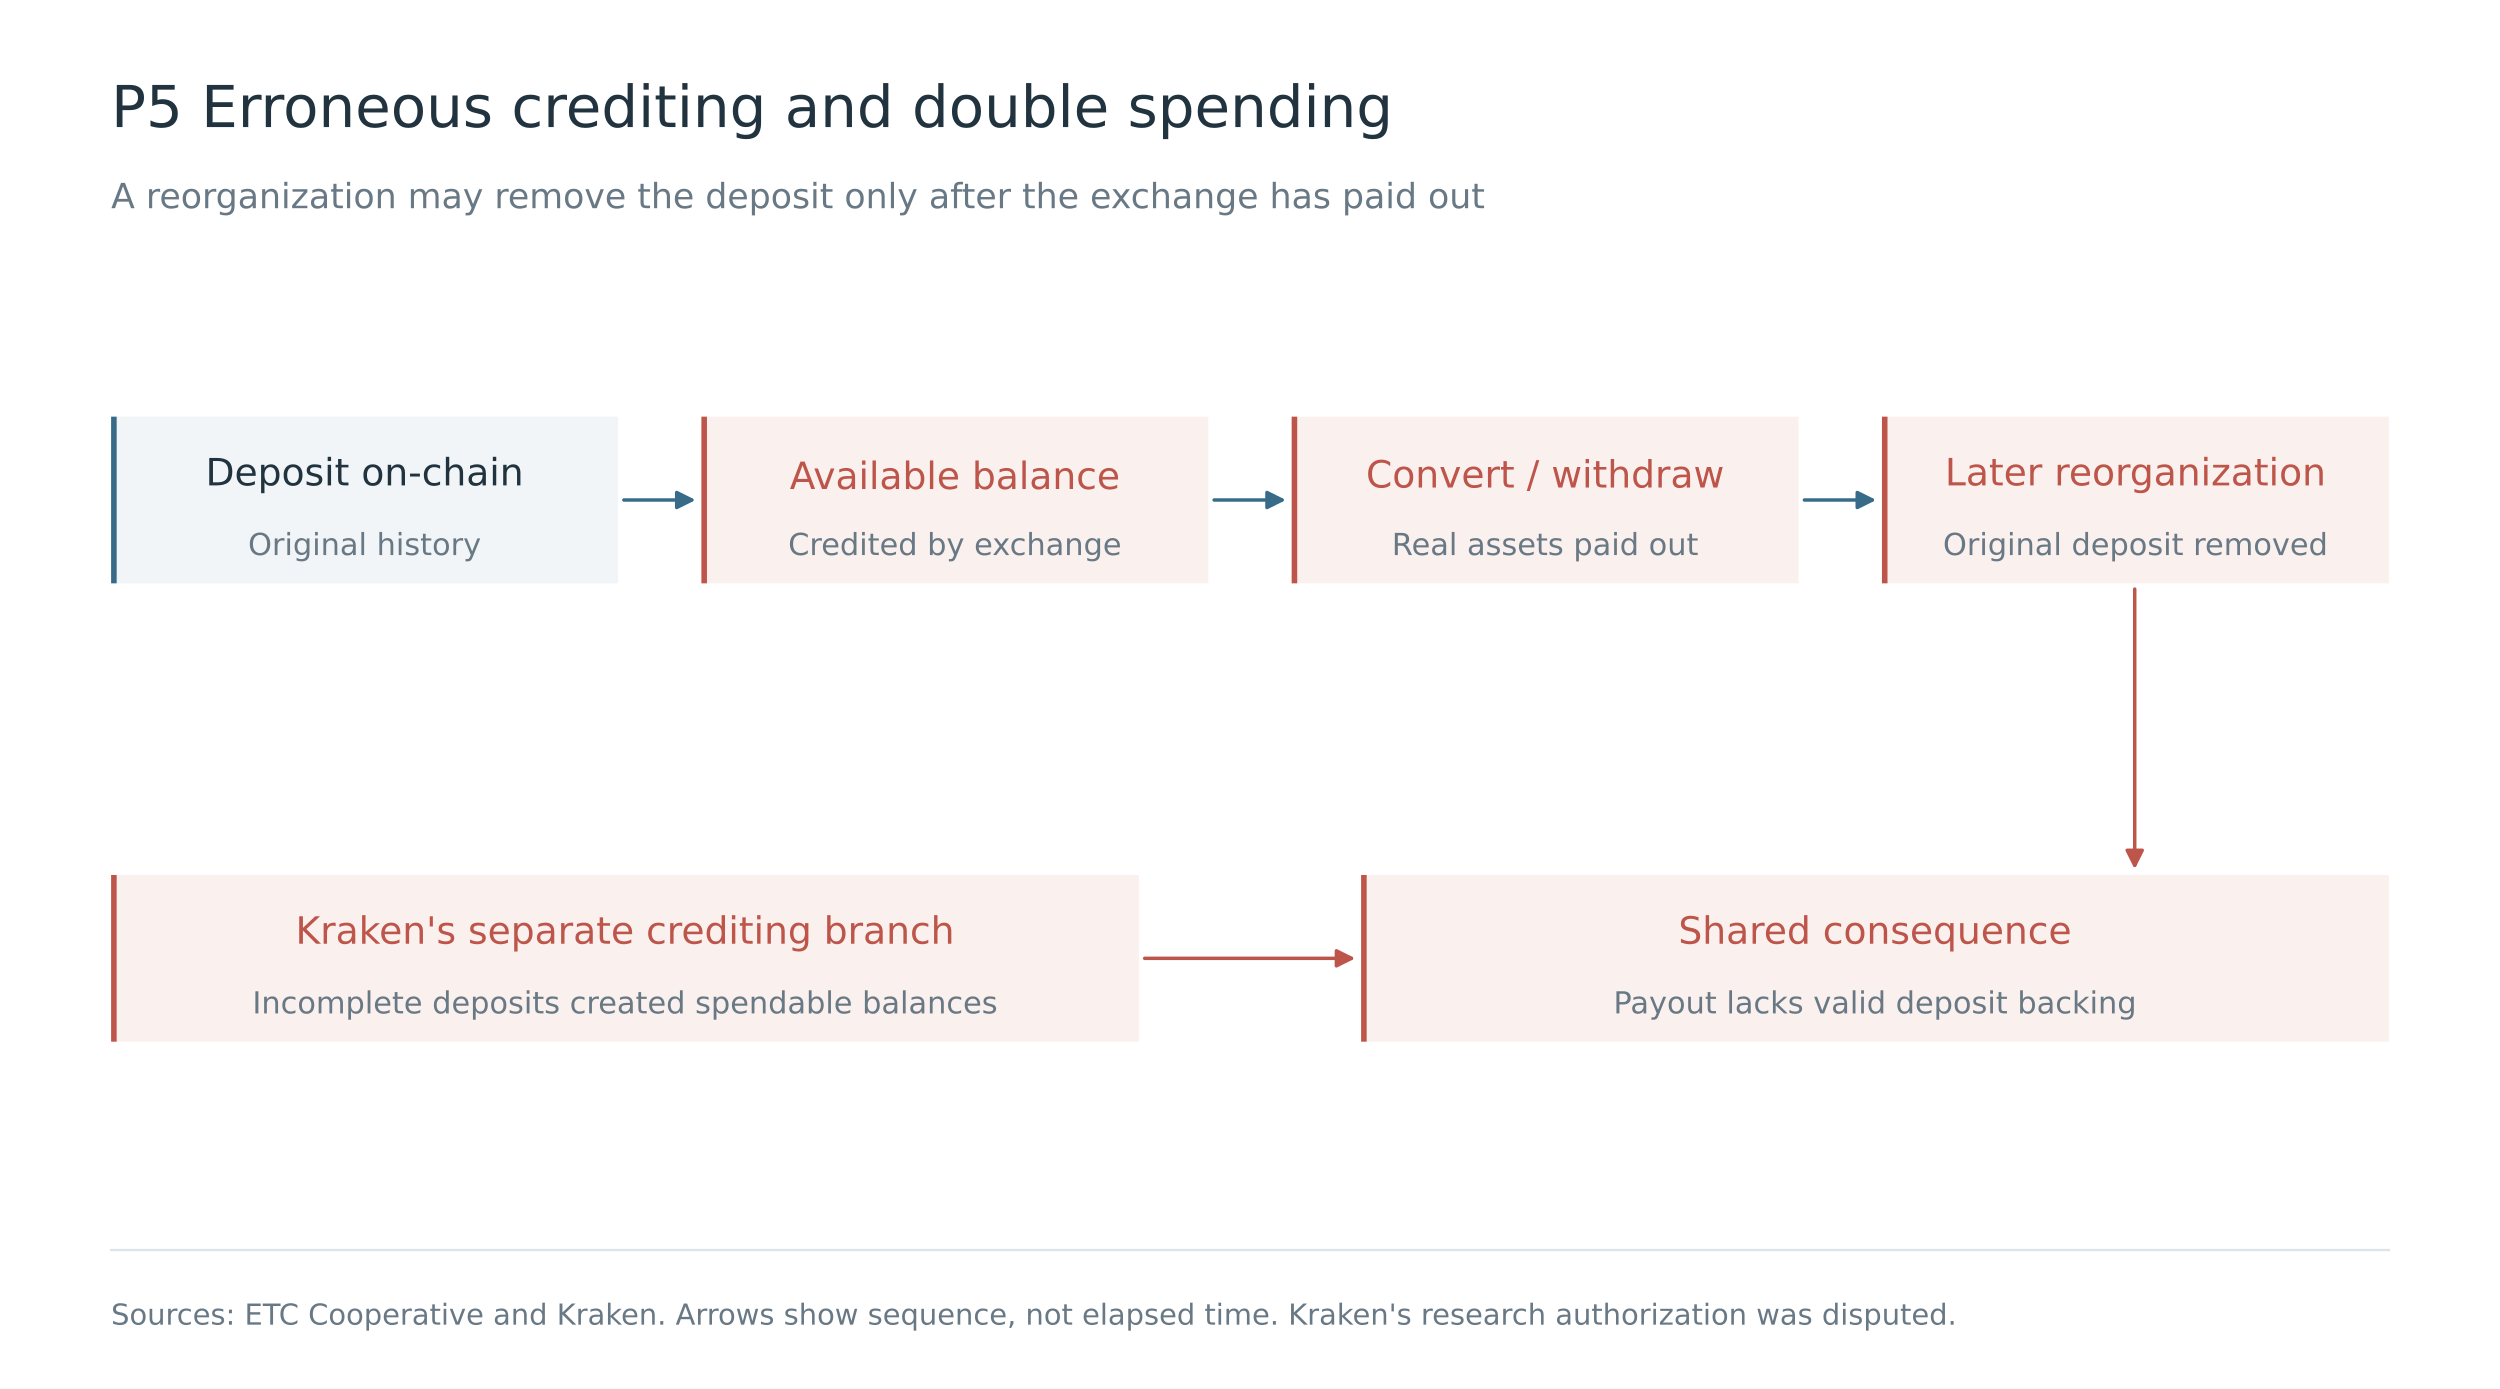
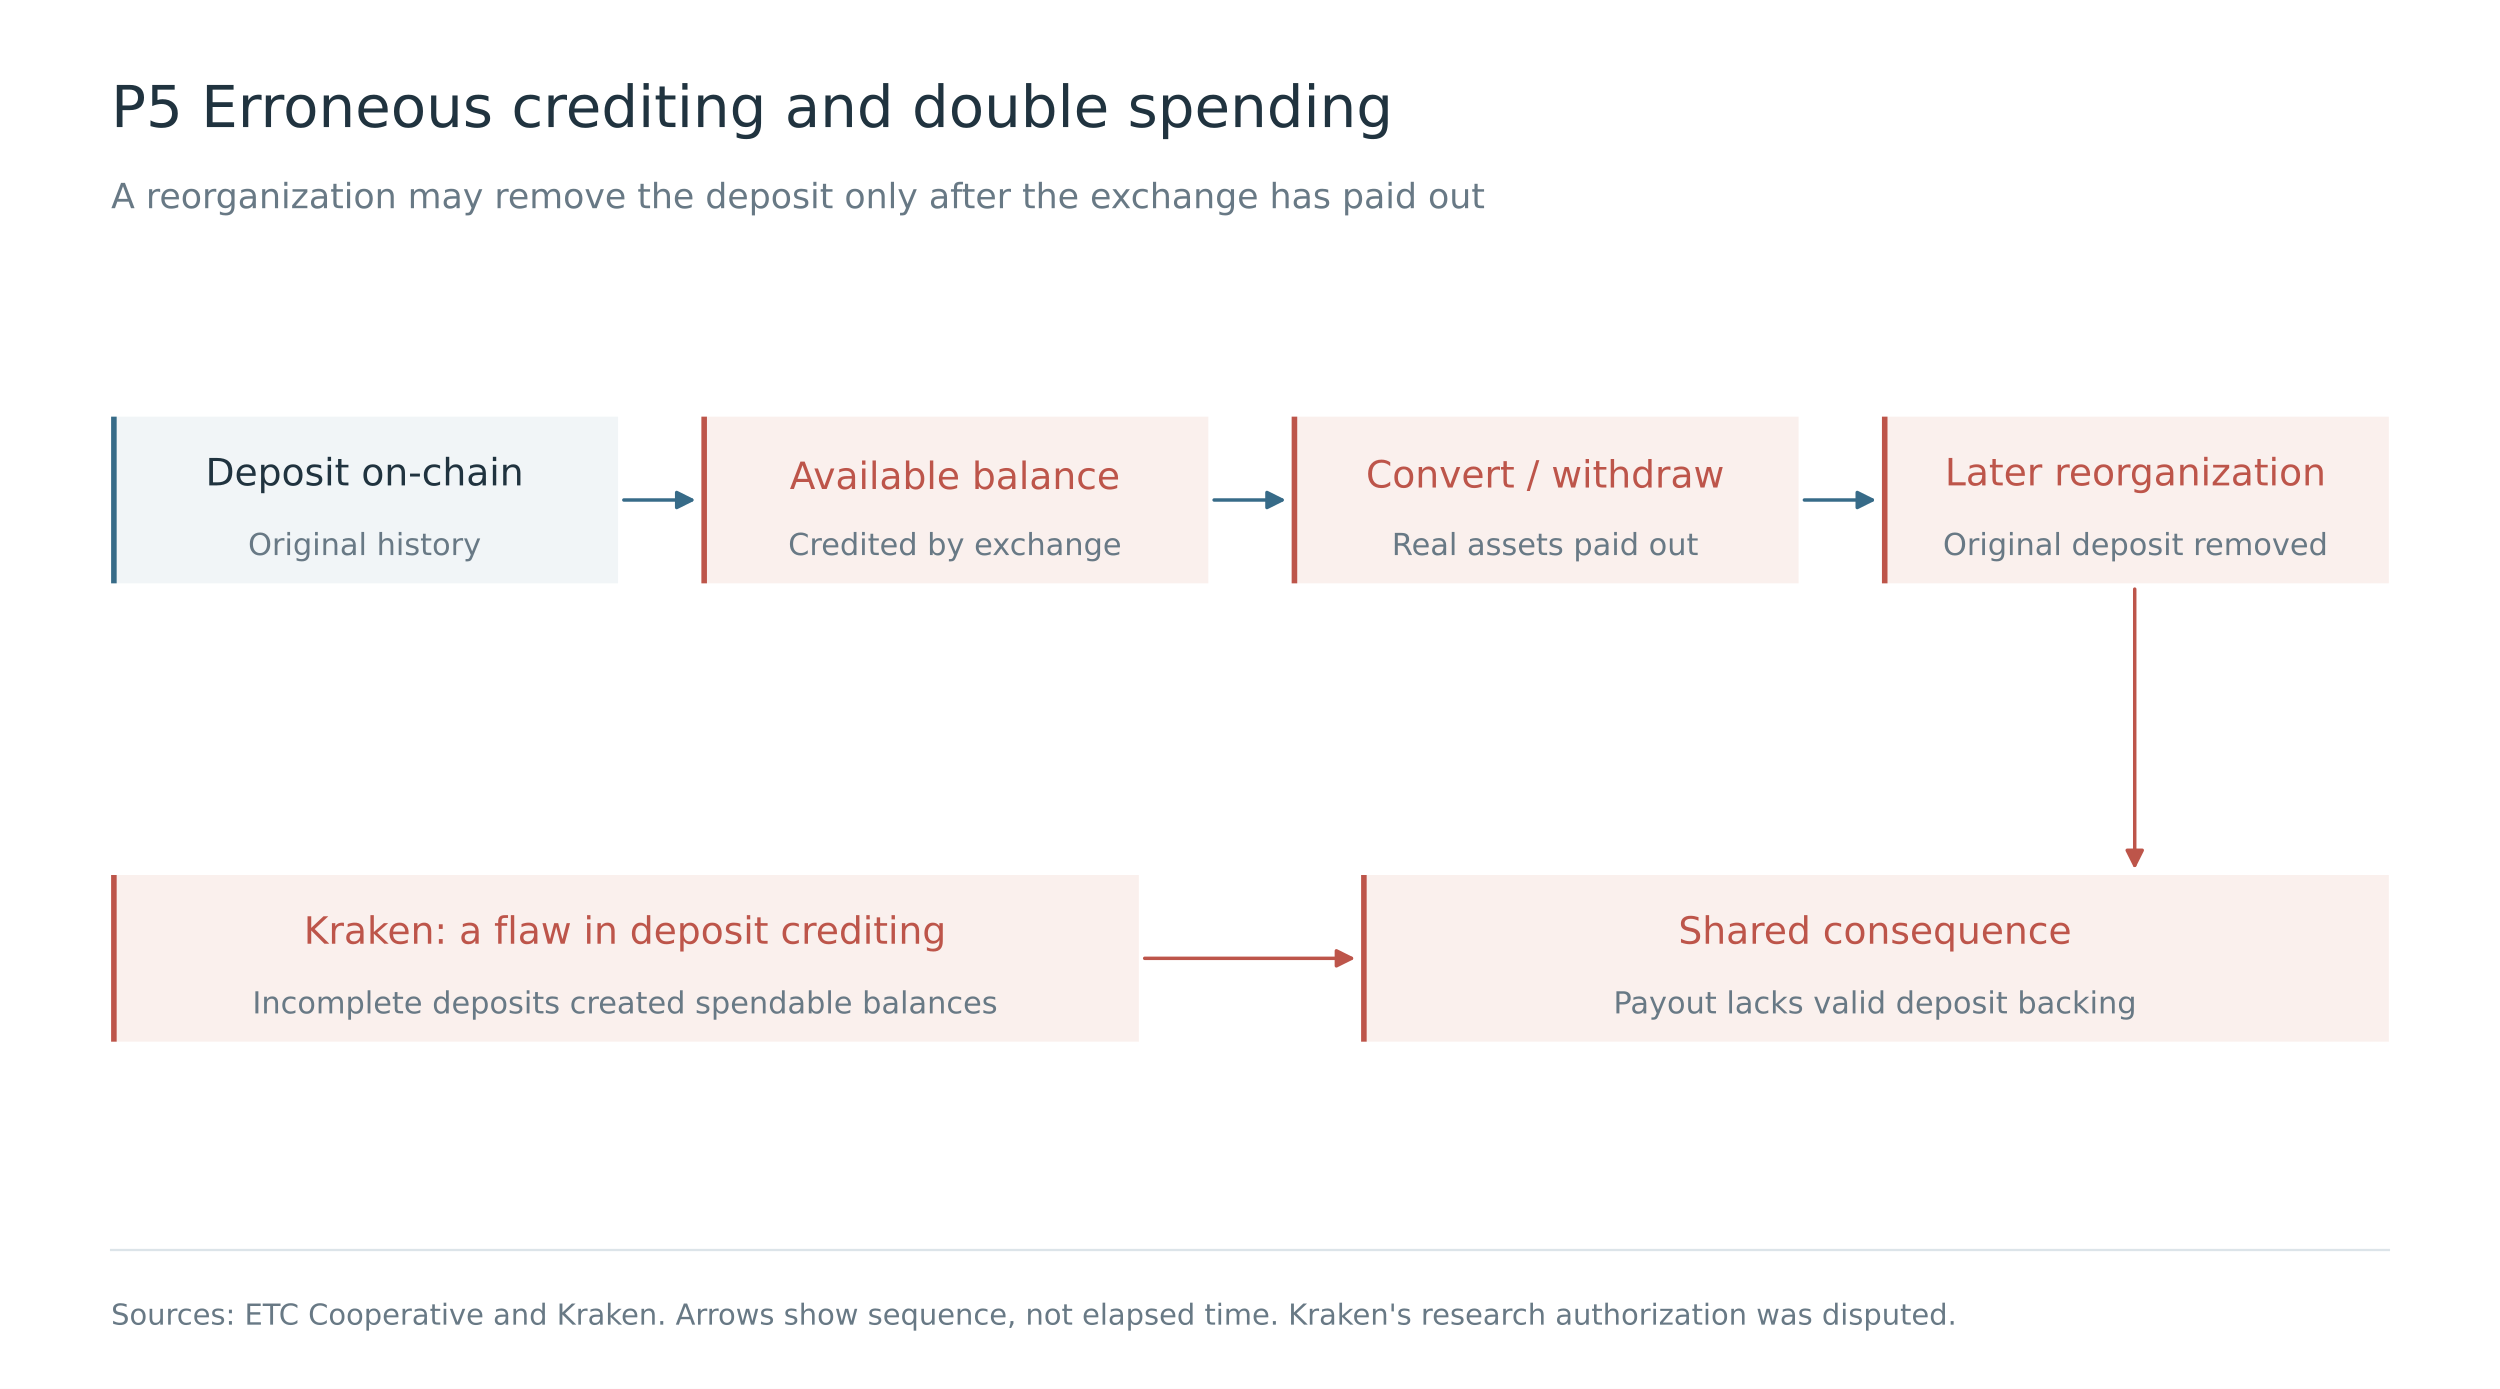
<svg xmlns="http://www.w3.org/2000/svg" width="864pt" height="480pt" viewBox="0 0 864 480" version="1.1">
  <defs>
    <style type="text/css">*{stroke-linejoin: round; stroke-linecap: butt}</style>
  </defs>
  <g id="figure_1">
    <g id="patch_1">
      <path d="M 0 480 L 864 480 L 864 0 L 0 0 z " style="fill: #ffffff" />
    </g>
    <g id="axes_1">
      <g id="patch_2">
-         <path d="M 38.4 144 L 213.6 144 L 213.6 201.6 L 38.4 201.6 z " clip-path="url(#p3a003340fe)" style="fill: #f1f5f7" />
+         <path d="M 38.4 144 L 213.6 144 L 213.6 201.6 L 38.4 201.6 z " clip-path="url(#pb7492a748c)" style="fill: #f1f5f7" />
      </g>
      <g id="patch_3">
-         <path d="M 38.4 144 L 40.32 144 L 40.32 201.6 L 38.4 201.6 z " clip-path="url(#p3a003340fe)" style="fill: #376b88" />
+         <path d="M 38.4 144 L 40.32 144 L 40.32 201.6 L 38.4 201.6 z " clip-path="url(#pb7492a748c)" style="fill: #376b88" />
      </g>
      <g id="patch_4">
-         <path d="M 242.4 144 L 417.6 144 L 417.6 201.6 L 242.4 201.6 z " clip-path="url(#p3a003340fe)" style="fill: #faf0ed" />
+         <path d="M 242.4 144 L 417.6 144 L 417.6 201.6 L 242.4 201.6 z " clip-path="url(#pb7492a748c)" style="fill: #faf0ed" />
      </g>
      <g id="patch_5">
-         <path d="M 242.4 144 L 244.32 144 L 244.32 201.6 L 242.4 201.6 z " clip-path="url(#p3a003340fe)" style="fill: #bd554a" />
+         <path d="M 242.4 144 L 244.32 144 L 244.32 201.6 L 242.4 201.6 z " clip-path="url(#pb7492a748c)" style="fill: #bd554a" />
      </g>
      <g id="patch_6">
-         <path d="M 446.4 144 L 621.6 144 L 621.6 201.6 L 446.4 201.6 z " clip-path="url(#p3a003340fe)" style="fill: #faf0ed" />
+         <path d="M 446.4 144 L 621.6 144 L 621.6 201.6 L 446.4 201.6 z " clip-path="url(#pb7492a748c)" style="fill: #faf0ed" />
      </g>
      <g id="patch_7">
-         <path d="M 446.4 144 L 448.32 144 L 448.32 201.6 L 446.4 201.6 z " clip-path="url(#p3a003340fe)" style="fill: #bd554a" />
+         <path d="M 446.4 144 L 448.32 144 L 448.32 201.6 L 446.4 201.6 z " clip-path="url(#pb7492a748c)" style="fill: #bd554a" />
      </g>
      <g id="patch_8">
-         <path d="M 650.4 144 L 825.6 144 L 825.6 201.6 L 650.4 201.6 z " clip-path="url(#p3a003340fe)" style="fill: #faf0ed" />
+         <path d="M 650.4 144 L 825.6 144 L 825.6 201.6 L 650.4 201.6 z " clip-path="url(#pb7492a748c)" style="fill: #faf0ed" />
      </g>
      <g id="patch_9">
-         <path d="M 650.4 144 L 652.32 144 L 652.32 201.6 L 650.4 201.6 z " clip-path="url(#p3a003340fe)" style="fill: #bd554a" />
+         <path d="M 650.4 144 L 652.32 144 L 652.32 201.6 L 650.4 201.6 z " clip-path="url(#pb7492a748c)" style="fill: #bd554a" />
      </g>
      <g id="patch_10">
-         <path d="M 215.6 172.8 Q 228.001 172.8 239.06 172.8 " clip-path="url(#p3a003340fe)" style="fill: none; stroke: #376b88; stroke-width: 1.2; stroke-linecap: round" />
-         <path d="M 233.86 170.2 L 239.06 172.8 L 233.86 175.4 z " clip-path="url(#p3a003340fe)" style="fill: #376b88; stroke: #376b88; stroke-width: 1.2; stroke-linecap: round" />
+         <path d="M 215.6 172.8 Q 228.001 172.8 239.06 172.8 " clip-path="url(#pb7492a748c)" style="fill: none; stroke: #376b88; stroke-width: 1.2; stroke-linecap: round" />
+         <path d="M 233.86 170.2 L 239.06 172.8 L 233.86 175.4 z " clip-path="url(#pb7492a748c)" style="fill: #376b88; stroke: #376b88; stroke-width: 1.2; stroke-linecap: round" />
      </g>
      <g id="patch_11">
-         <path d="M 419.6 172.8 Q 432.001 172.8 443.06 172.8 " clip-path="url(#p3a003340fe)" style="fill: none; stroke: #376b88; stroke-width: 1.2; stroke-linecap: round" />
-         <path d="M 437.86 170.2 L 443.06 172.8 L 437.86 175.4 z " clip-path="url(#p3a003340fe)" style="fill: #376b88; stroke: #376b88; stroke-width: 1.2; stroke-linecap: round" />
+         <path d="M 419.6 172.8 Q 432.001 172.8 443.06 172.8 " clip-path="url(#pb7492a748c)" style="fill: none; stroke: #376b88; stroke-width: 1.2; stroke-linecap: round" />
+         <path d="M 437.86 170.2 L 443.06 172.8 L 437.86 175.4 z " clip-path="url(#pb7492a748c)" style="fill: #376b88; stroke: #376b88; stroke-width: 1.2; stroke-linecap: round" />
      </g>
      <g id="patch_12">
-         <path d="M 623.6 172.8 Q 636.001 172.8 647.06 172.8 " clip-path="url(#p3a003340fe)" style="fill: none; stroke: #376b88; stroke-width: 1.2; stroke-linecap: round" />
-         <path d="M 641.86 170.2 L 647.06 172.8 L 641.86 175.4 z " clip-path="url(#p3a003340fe)" style="fill: #376b88; stroke: #376b88; stroke-width: 1.2; stroke-linecap: round" />
+         <path d="M 623.6 172.8 Q 636.001 172.8 647.06 172.8 " clip-path="url(#pb7492a748c)" style="fill: none; stroke: #376b88; stroke-width: 1.2; stroke-linecap: round" />
+         <path d="M 641.86 170.2 L 647.06 172.8 L 641.86 175.4 z " clip-path="url(#pb7492a748c)" style="fill: #376b88; stroke: #376b88; stroke-width: 1.2; stroke-linecap: round" />
      </g>
      <g id="patch_13">
-         <path d="M 38.4 302.4 L 393.6 302.4 L 393.6 360 L 38.4 360 z " clip-path="url(#p3a003340fe)" style="fill: #faf0ed" />
+         <path d="M 38.4 302.4 L 393.6 302.4 L 393.6 360 L 38.4 360 z " clip-path="url(#pb7492a748c)" style="fill: #faf0ed" />
      </g>
      <g id="patch_14">
-         <path d="M 38.4 302.4 L 40.32 302.4 L 40.32 360 L 38.4 360 z " clip-path="url(#p3a003340fe)" style="fill: #bd554a" />
+         <path d="M 38.4 302.4 L 40.32 302.4 L 40.32 360 L 38.4 360 z " clip-path="url(#pb7492a748c)" style="fill: #bd554a" />
      </g>
      <g id="patch_15">
-         <path d="M 470.4 302.4 L 825.6 302.4 L 825.6 360 L 470.4 360 z " clip-path="url(#p3a003340fe)" style="fill: #faf0ed" />
+         <path d="M 470.4 302.4 L 825.6 302.4 L 825.6 360 L 470.4 360 z " clip-path="url(#pb7492a748c)" style="fill: #faf0ed" />
      </g>
      <g id="patch_16">
-         <path d="M 470.4 302.4 L 472.32 302.4 L 472.32 360 L 470.4 360 z " clip-path="url(#p3a003340fe)" style="fill: #bd554a" />
+         <path d="M 470.4 302.4 L 472.32 302.4 L 472.32 360 L 470.4 360 z " clip-path="url(#pb7492a748c)" style="fill: #bd554a" />
      </g>
      <g id="patch_17">
-         <path d="M 395.602 331.2 Q 431.999 331.2 467.054 331.2 " clip-path="url(#p3a003340fe)" style="fill: none; stroke: #bd554a; stroke-width: 1.2; stroke-linecap: round" />
-         <path d="M 461.854 328.6 L 467.054 331.2 L 461.854 333.8 z " clip-path="url(#p3a003340fe)" style="fill: #bd554a; stroke: #bd554a; stroke-width: 1.2; stroke-linecap: round" />
+         <path d="M 395.602 331.2 Q 431.999 331.2 467.054 331.2 " clip-path="url(#pb7492a748c)" style="fill: none; stroke: #bd554a; stroke-width: 1.2; stroke-linecap: round" />
+         <path d="M 461.854 328.6 L 467.054 331.2 L 461.854 333.8 z " clip-path="url(#pb7492a748c)" style="fill: #bd554a; stroke: #bd554a; stroke-width: 1.2; stroke-linecap: round" />
      </g>
      <g id="patch_18">
-         <path d="M 737.76 203.603 Q 737.76 252.002 737.76 299.059 " clip-path="url(#p3a003340fe)" style="fill: none; stroke: #bd554a; stroke-width: 1.2; stroke-linecap: round" />
-         <path d="M 740.36 293.859 L 737.76 299.059 L 735.16 293.859 z " clip-path="url(#p3a003340fe)" style="fill: #bd554a; stroke: #bd554a; stroke-width: 1.2; stroke-linecap: round" />
+         <path d="M 737.76 203.603 Q 737.76 252.002 737.76 299.059 " clip-path="url(#pb7492a748c)" style="fill: none; stroke: #bd554a; stroke-width: 1.2; stroke-linecap: round" />
+         <path d="M 740.36 293.859 L 737.76 299.059 L 735.16 293.859 z " clip-path="url(#pb7492a748c)" style="fill: #bd554a; stroke: #bd554a; stroke-width: 1.2; stroke-linecap: round" />
      </g>
      <g id="line2d_1">
-         <path d="M 38.4 432 L 825.6 432 " clip-path="url(#p3a003340fe)" style="fill: none; stroke: #dce4e9; stroke-width: 0.8; stroke-linecap: square" />
+         <path d="M 38.4 432 L 825.6 432 " clip-path="url(#pb7492a748c)" style="fill: none; stroke: #dce4e9; stroke-width: 0.8; stroke-linecap: square" />
      </g>
      <g id="text_1">
        <text style="font-size: 20px; font-family: 'DejaVu Sans'; text-anchor: start; fill: #20333f" x="38.4" y="43.919" transform="rotate(-0 38.4 43.91875)">P5  Erroneous crediting and double spending</text>
      </g>
      <g id="text_2">
        <text style="font-size: 12px; font-family: 'DejaVu Sans'; text-anchor: start; fill: #687985" x="38.4" y="71.951" transform="rotate(-0 38.4 71.95125)">A reorganization may remove the deposit only after the exchange has paid out</text>
      </g>
      <g id="text_3">
        <text style="font-size: 13px; font-family: 'DejaVu Sans'; text-anchor: middle; fill: #20333f" x="126" y="167.747" transform="rotate(-0 126 167.7472)">Deposit on-chain</text>
      </g>
      <g id="text_4">
        <text style="font-size: 10.5px; font-family: 'DejaVu Sans'; text-anchor: middle; fill: #687985" x="126" y="191.825" transform="rotate(-0 126 191.8253)">Original history</text>
      </g>
      <g id="text_5">
        <text style="font-size: 13px; font-family: 'DejaVu Sans'; text-anchor: middle; fill: #bd554a" x="330" y="169.007" transform="rotate(-0 330 169.0066)">Available balance</text>
      </g>
      <g id="text_6">
        <text style="font-size: 10.5px; font-family: 'DejaVu Sans'; text-anchor: middle; fill: #687985" x="330" y="191.825" transform="rotate(-0 330 191.8253)">Credited by exchange</text>
      </g>
      <g id="text_7">
        <text style="font-size: 13px; font-family: 'DejaVu Sans'; text-anchor: middle; fill: #bd554a" x="534" y="168.496" transform="rotate(-0 534 168.4957)">Convert / withdraw</text>
      </g>
      <g id="text_8">
        <text style="font-size: 10.5px; font-family: 'DejaVu Sans'; text-anchor: middle; fill: #687985" x="534" y="191.825" transform="rotate(-0 534 191.8253)">Real assets paid out</text>
      </g>
      <g id="text_9">
        <text style="font-size: 13px; font-family: 'DejaVu Sans'; text-anchor: middle; fill: #bd554a" x="738" y="167.747" transform="rotate(-0 738 167.7472)">Later reorganization</text>
      </g>
      <g id="text_10">
        <text style="font-size: 10.5px; font-family: 'DejaVu Sans'; text-anchor: middle; fill: #687985" x="738" y="191.825" transform="rotate(-0 738 191.8253)">Original deposit removed</text>
      </g>
      <g id="text_11">
-         <text style="font-size: 13px; font-family: 'DejaVu Sans'; text-anchor: middle; fill: #bd554a" x="216" y="326.147" transform="rotate(-0 216 326.1472)">Kraken's separate crediting branch</text>
+         <text style="font-size: 13px; font-family: 'DejaVu Sans'; text-anchor: middle; fill: #bd554a" x="216" y="326.147" transform="rotate(-0 216 326.1472)">Kraken: a flaw in deposit crediting</text>
      </g>
      <g id="text_12">
        <text style="font-size: 10.5px; font-family: 'DejaVu Sans'; text-anchor: middle; fill: #687985" x="216" y="350.225" transform="rotate(-0 216 350.2253)">Incomplete deposits created spendable balances</text>
      </g>
      <g id="text_13">
        <text style="font-size: 13px; font-family: 'DejaVu Sans'; text-anchor: middle; fill: #bd554a" x="648" y="326.147" transform="rotate(-0 648 326.1472)">Shared consequence</text>
      </g>
      <g id="text_14">
        <text style="font-size: 10.5px; font-family: 'DejaVu Sans'; text-anchor: middle; fill: #687985" x="648" y="350.225" transform="rotate(-0 648 350.2253)">Payout lacks valid deposit backing</text>
      </g>
      <g id="text_15">
        <text style="font-size: 10px; font-family: 'DejaVu Sans'; text-anchor: start; fill: #687985" x="38.4" y="457.799" transform="rotate(-0 38.4 457.7994)">Sources: ETC Cooperative and Kraken. Arrows show sequence, not elapsed time. Kraken's research authorization was disputed.</text>
      </g>
    </g>
  </g>
  <defs>
-     <clipPath id="p3a003340fe">
+     <clipPath id="pb7492a748c">
      <rect x="0" y="0" width="864" height="480" />
    </clipPath>
  </defs>
</svg>
